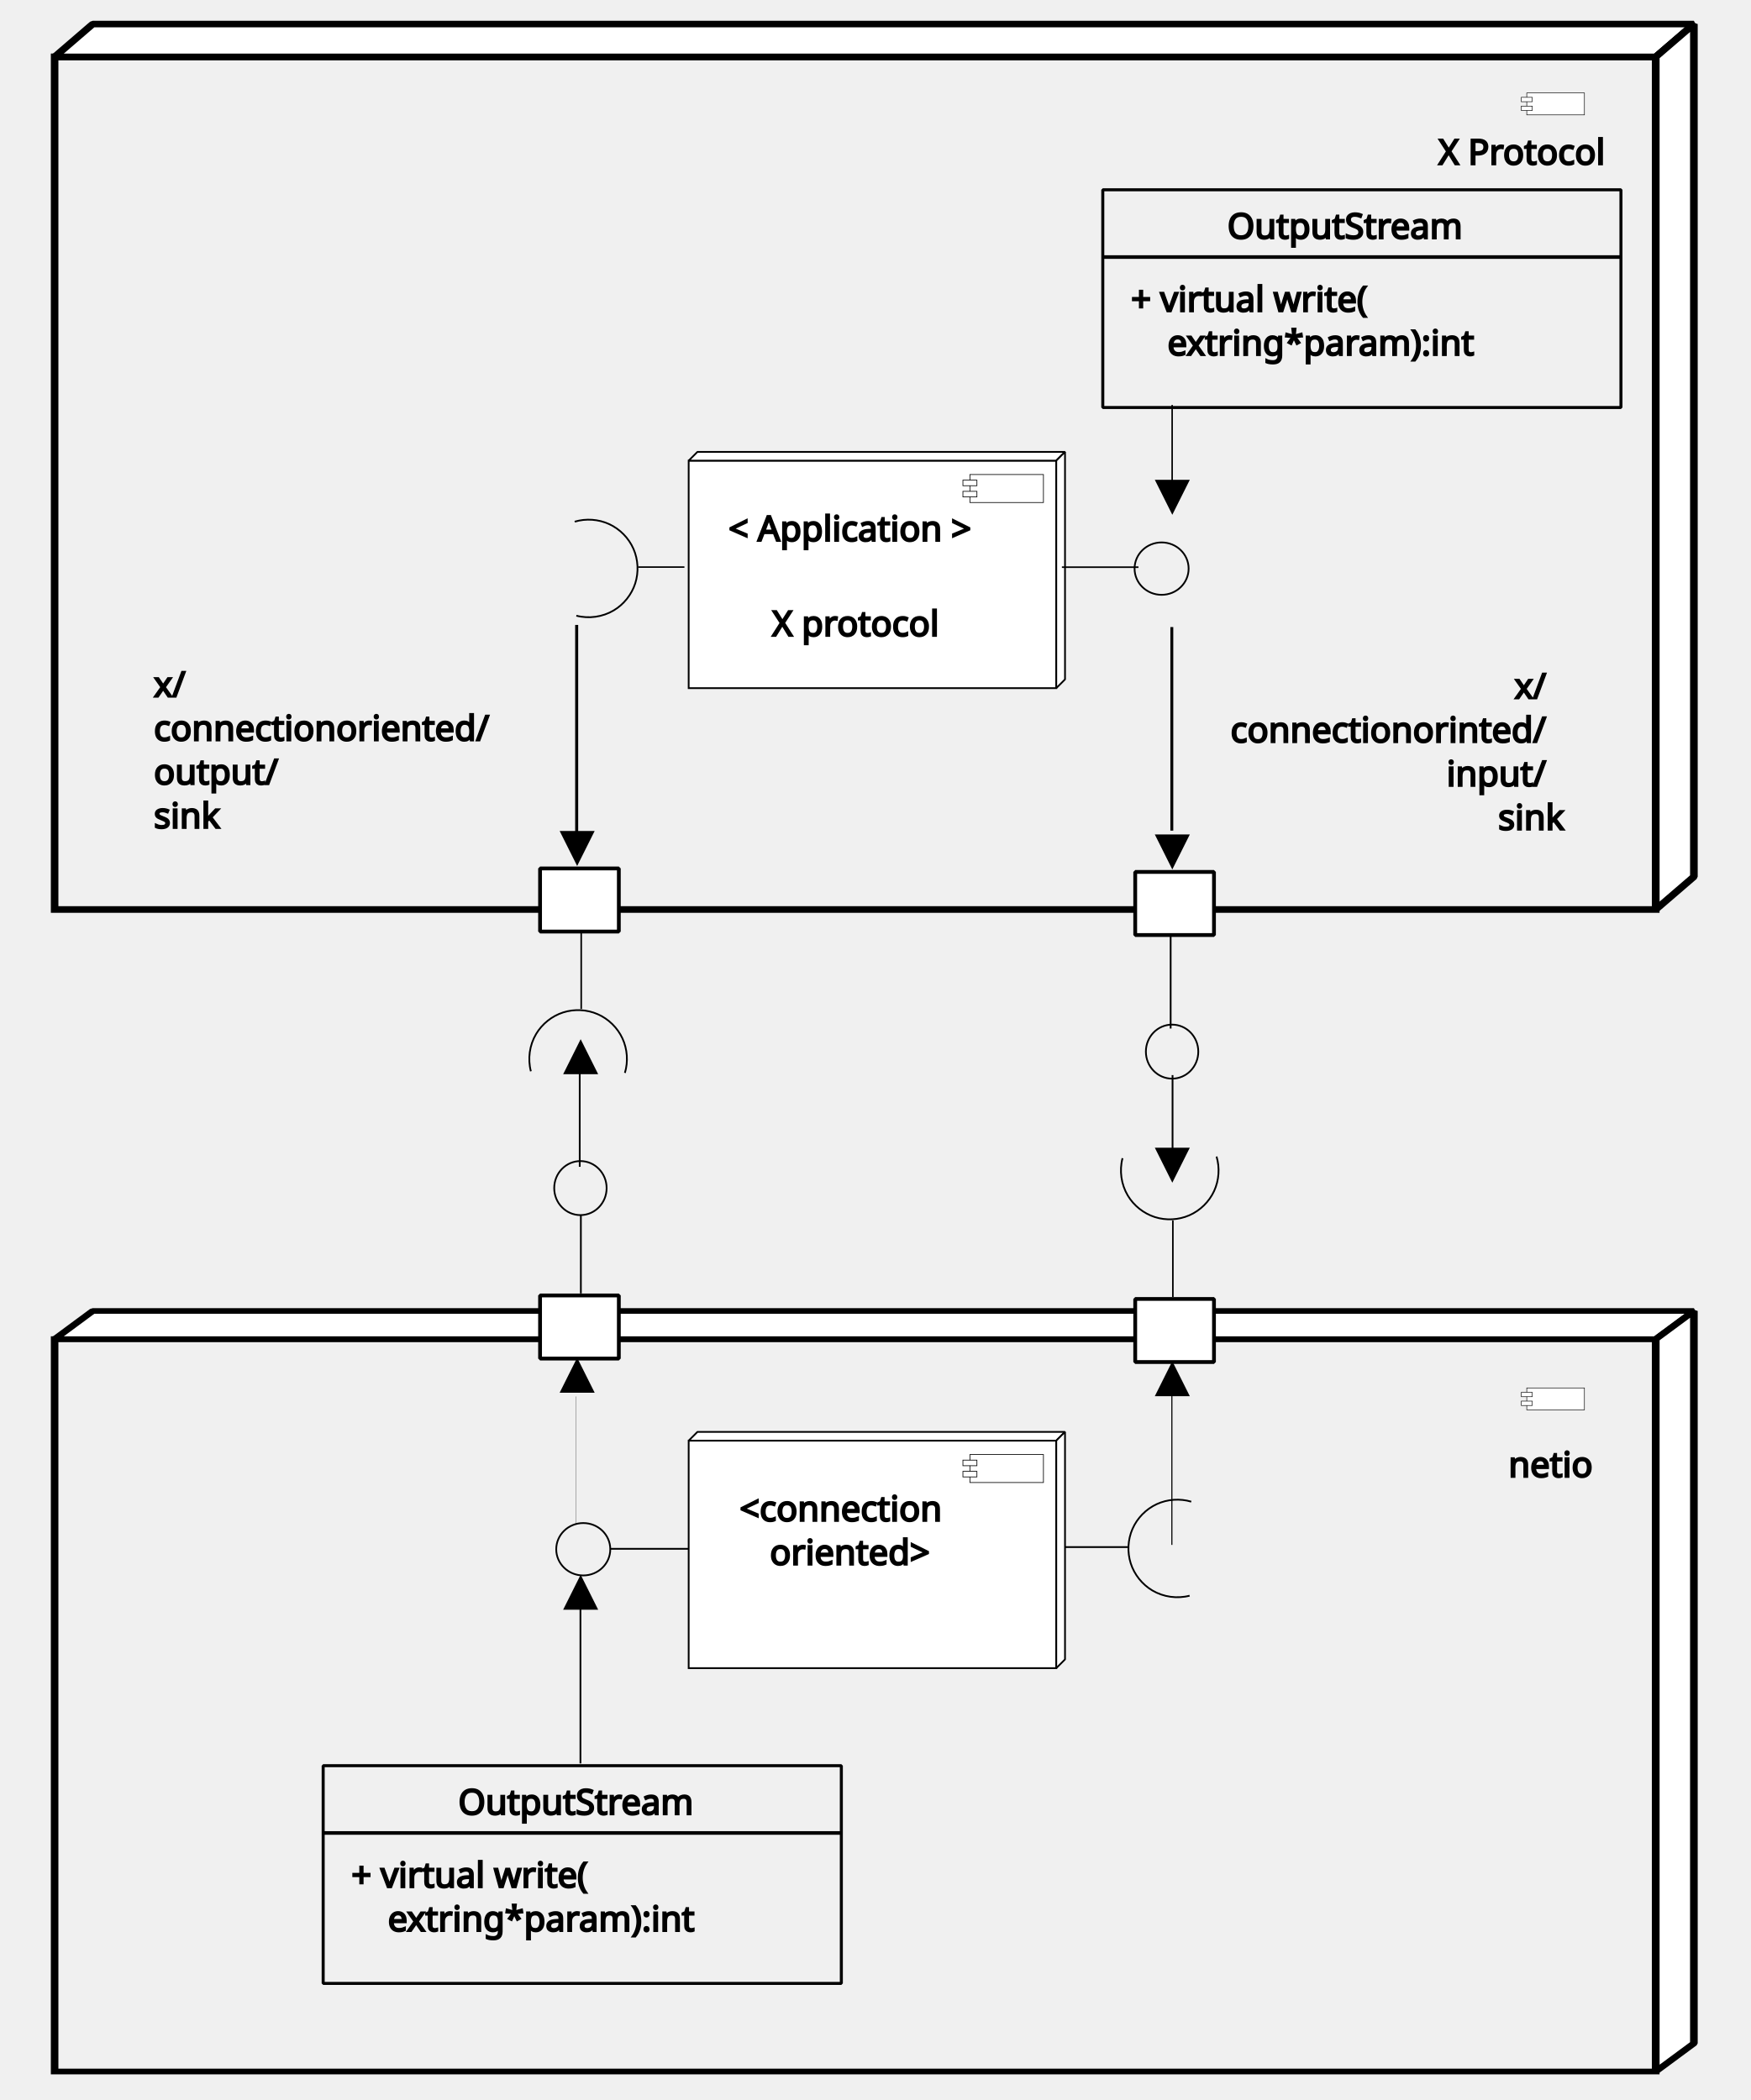
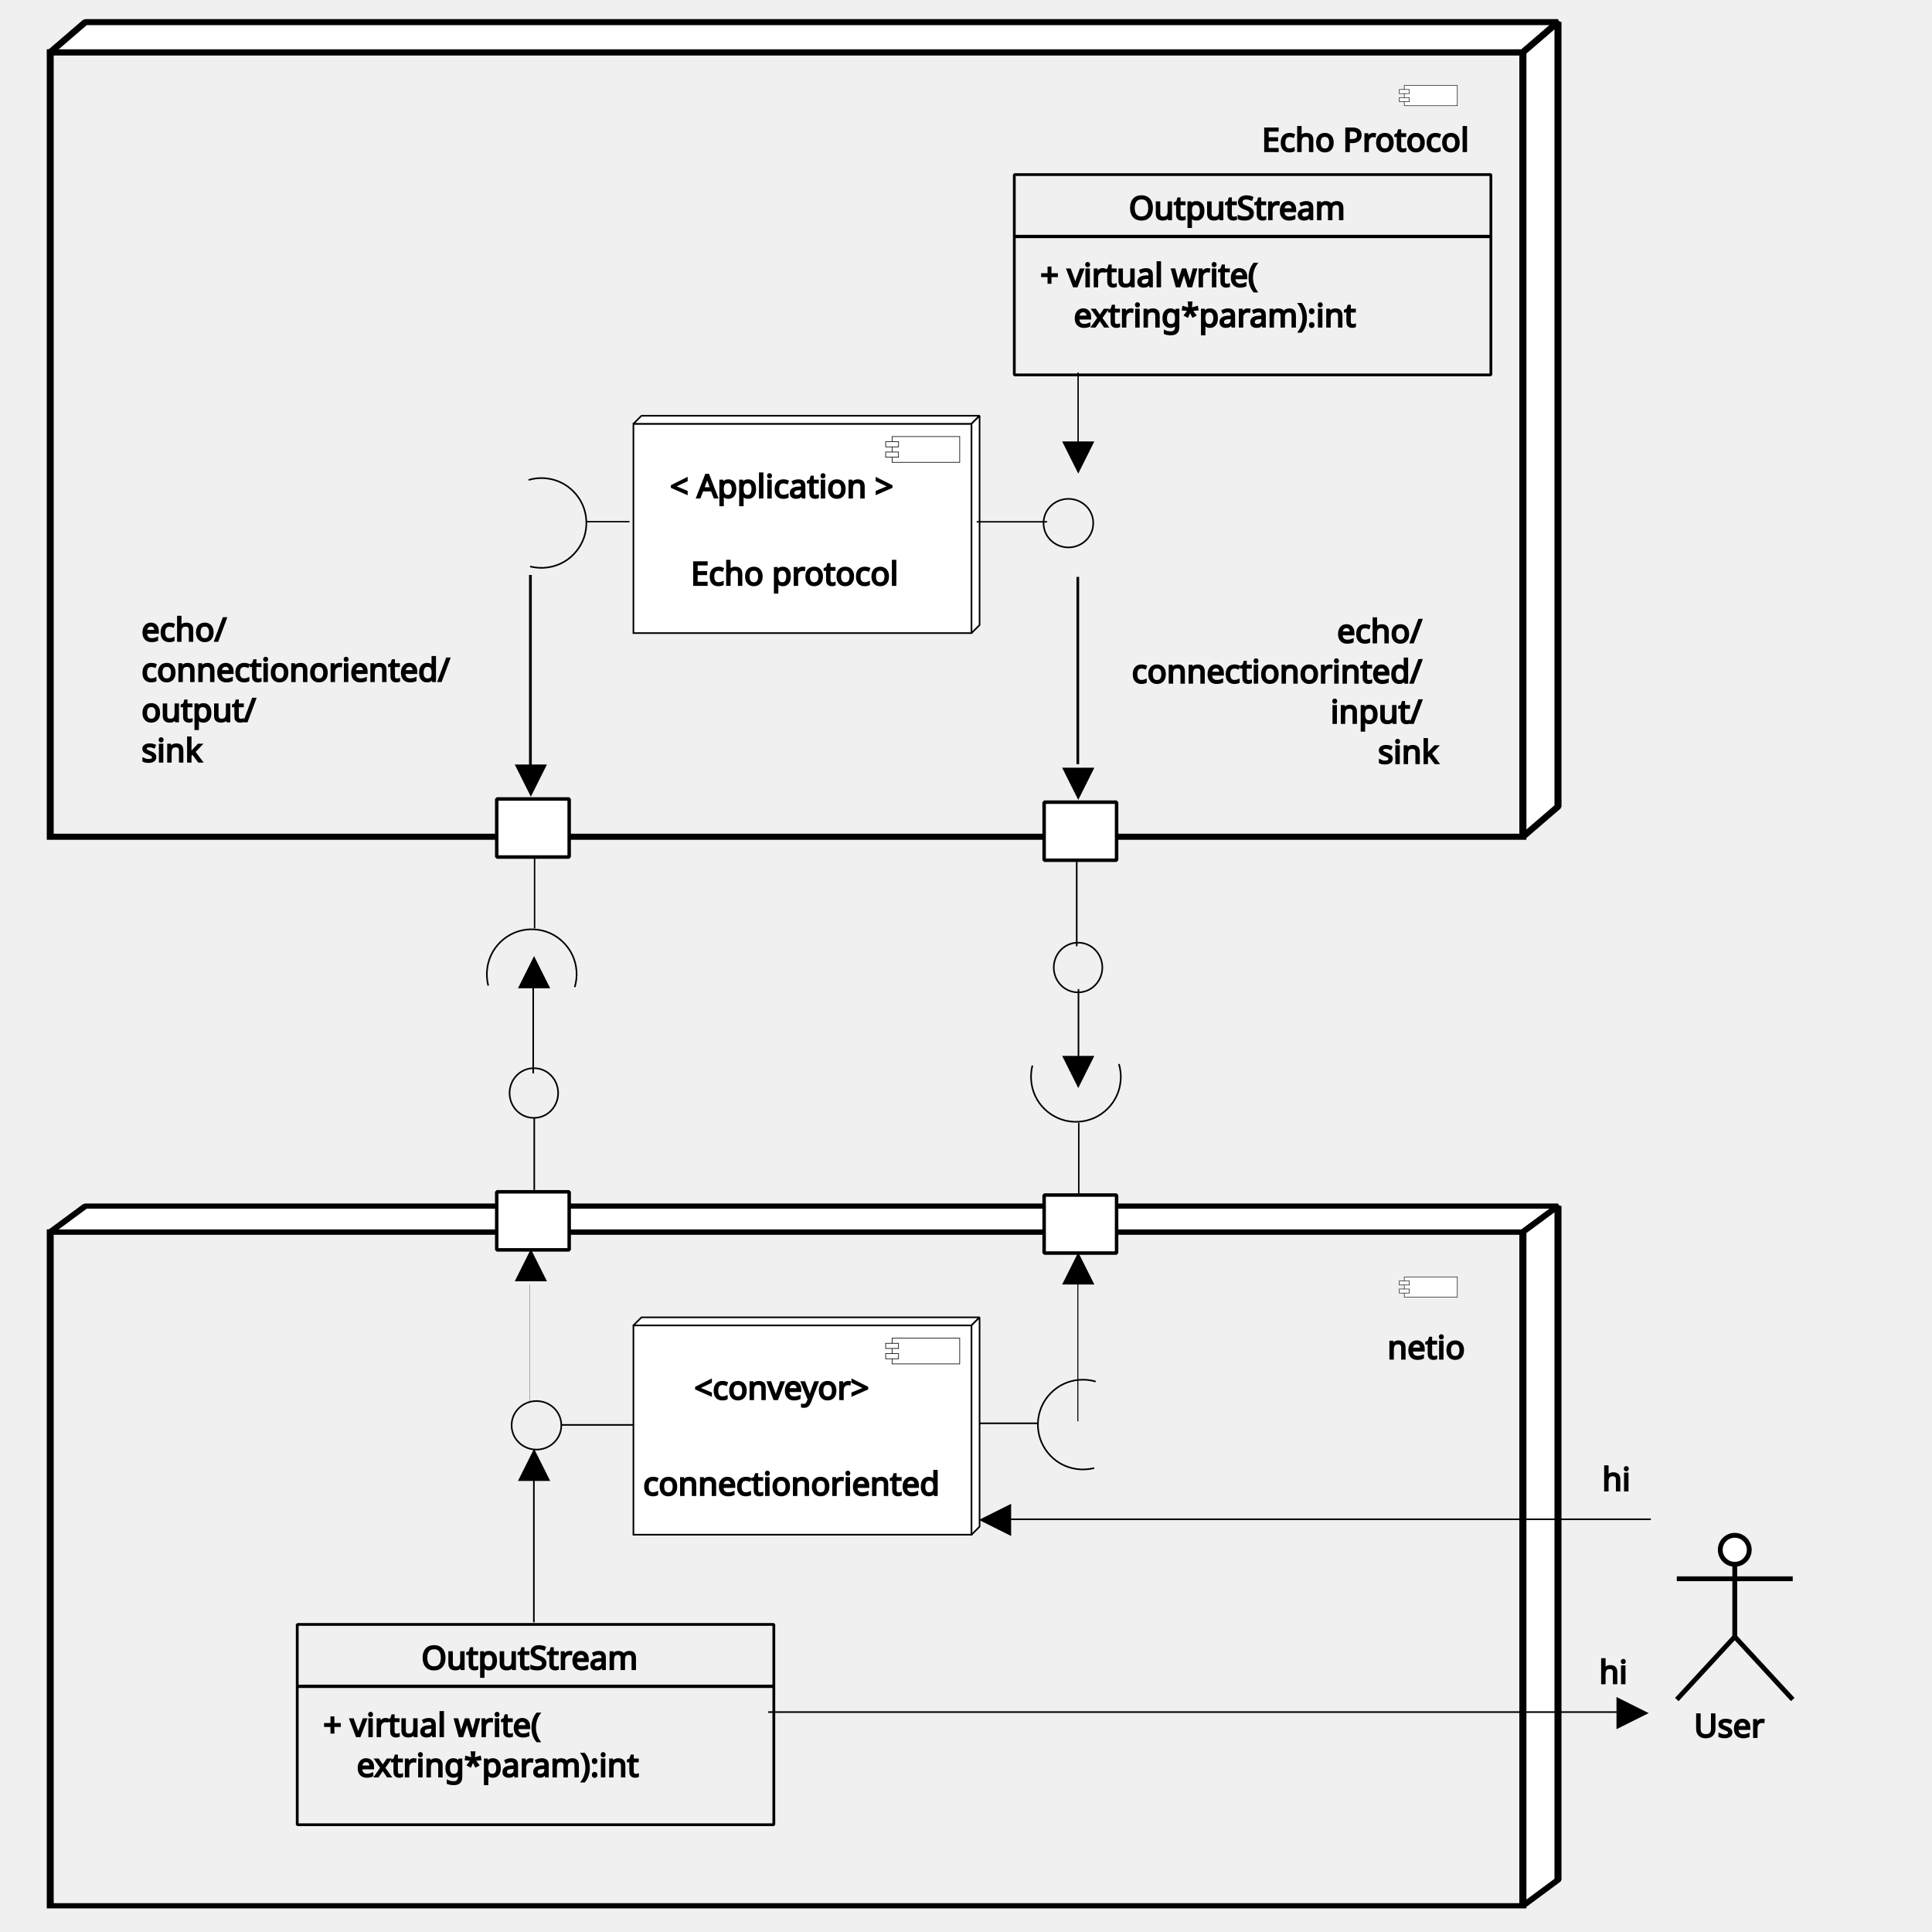
- <svg xmlns="http://www.w3.org/2000/svg" viewBox="165 100 1000 1200" id="svg4022" version="1.1" width="100%" height="100%" style="stroke:#000000">
+ <svg xmlns="http://www.w3.org/2000/svg" viewBox="165 100 1200 1200" id="svg4022" version="1.1" width="100%" height="100%" style="stroke:#000000">
  <defs id="defs4148">
    </defs>
  <style type="text/css" id="style4024">
* {
	stroke: black;
}

text {
	fill: black;
	stroke: none;
	font-size: 10px;
	font-family: sans-serif;
}

rect, ellipse {
	fill: white;
}

polygon {
	stroke-miterlimit: 1;
	fill: white;
}
</style>
  <text xml:space="preserve" style="font-size:40px;font-style:normal;font-weight:normal;line-height:125%;letter-spacing:0px;word-spacing:0px;fill:#000000;fill-opacity:1;stroke:none;font-family:Sans;-inkscape-font-specification:Sans" x="305.602" y="755.237" id="text4386">
    <tspan id="tspan4388" style="font-style:normal;stroke:#000000;-inkscape-font-specification:Sans" x="305.602" y="755.237" />
  </text>
  <g style="stroke:#000000" id="g4358" transform="translate(192,1263)">
    <g style="stroke:#000000" id="g3357-4-8-0-0" transform="translate(-179.4336,-479.199)">
      <rect x="545.861" y="139.422" width="210" height="130" id="rect4044-5-4-2-2-2" style="fill:#ffffff;stroke:#000000" />
      <g style="stroke:#000000" id="g3309-9-3-8-5">
        <g style="stroke:#000000" id="g3301-9-0-9-7">
-           <polygon points="585,240 375,240 380,235 590,235 " id="polygon4046-6-2-15-5-3" transform="translate(170.8606,-100.578)" style="fill:#ffffff;stroke:#000000;stroke-miterlimit:1" />
-           <polygon points="585,370 585,240 590,235 590,365 " id="polygon4048-6-0-8-4-0" transform="translate(170.8606,-100.578)" style="fill:#ffffff;stroke:#000000;stroke-miterlimit:1" />
+           <polygon points="590,235 585,240 375,240 380,235 " id="polygon4046-6-2-15-5-3" transform="translate(170.8606,-100.578)" style="fill:#ffffff;stroke:#000000;stroke-miterlimit:1" />
+           <polygon points="590,365 585,370 585,240 590,235 " id="polygon4048-6-0-8-4-0" transform="translate(170.8606,-100.578)" style="fill:#ffffff;stroke:#000000;stroke-miterlimit:1" />
        </g>
        <g style="stroke:#000000" transform="matrix(0.4,0,0,0.4,548.5323,95.35455)" id="g4274-8-3-5-4-5-9">
          <rect style="fill:#ffffff;stroke:#000000" x="395" y="130" width="105" height="40" id="rect4090-5-5-8-8-7-5" />
          <rect style="fill:#ffffff;stroke:#000000" x="385" y="138" width="20" height="8" id="rect4092-1-9-4-9-9-10" />
          <rect style="fill:#ffffff;stroke:#000000" x="385" y="154" width="20" height="8" id="rect4094-3-4-9-7-0-6" />
        </g>
      </g>
    </g>
    <path id="path4999-4-0-0-3" d="m 653.549,-304.899 c -6.453,-1.933 -13.606,-1.424 -19.721,1.404 -6.114,2.828 -11.134,7.949 -13.84,14.118 -2.705,6.169 -3.072,13.331 -1.011,19.745 2.062,6.413 6.533,12.02 12.326,15.458 6.333,3.757 14.185,4.861 21.308,2.995" style="fill:none;stroke:#000000;stroke-width:1px;stroke-linecap:butt;stroke-linejoin:miter;stroke-opacity:1" />
    <path transform="translate(165,100)" id="path4354" d="m 416.323,-378.954 36.019,0" style="fill:none;stroke:#000000;stroke-width:1px;stroke-linecap:butt;stroke-linejoin:miter;stroke-opacity:1" />
  </g>
  <g id="g3677" transform="translate(196,959)" style="stroke:#000000">
-     <path d="m 309.669,27.077 c 0,8.267 -6.911,14.969 -15.437,14.969 -8.525,0 -15.437,-6.702 -15.437,-14.969 0,-8.267 6.911,-14.969 15.437,-14.969 8.525,0 15.437,6.702 15.437,14.969 z" id="path4963-2-2-4-4-5-4" style="opacity:0.99;fill:none;stroke:#000000;stroke-width:1;stroke-linecap:butt;stroke-linejoin:bevel;stroke-miterlimit:0;stroke-opacity:1;stroke-dasharray:none" transform="matrix(1,0,0,-1,7.97381,53.36547)" />
+     <path d="m 309.669,27.077 a 15.437,14.969 0 1 1 -30.873,0 15.437,14.969 0 1 1 30.873,0 z" id="path4963-2-2-4-4-5-4" style="opacity:0.99;fill:none;stroke:#000000;stroke-width:1;stroke-linecap:butt;stroke-linejoin:bevel;stroke-miterlimit:0;stroke-opacity:1;stroke-dasharray:none" transform="matrix(1,0,0,-1,7.97381,53.36547)" />
    <path id="path4424" d="m 317.496,26.037 44.907,0" style="fill:none;stroke:#000000;stroke-width:1px;stroke-linecap:butt;stroke-linejoin:miter;stroke-opacity:1" />
  </g>
  <text xml:space="preserve" style="font-size:20px;font-style:normal;font-weight:normal;text-align:center;line-height:125%;letter-spacing:0px;word-spacing:0px;text-anchor:middle;fill:#000000;fill-opacity:1;stroke:none;font-family:Sans;-inkscape-font-specification:Sans" x="658.319" y="969.138" id="text3661">
-     <tspan id="tspan3591" style="text-align:center;text-anchor:middle;stroke:#000000" x="658.319" y="969.138">&lt;connection</tspan>
-     <tspan id="tspan15224" style="text-align:center;text-anchor:middle;stroke:#000000" x="658.319" y="994.138">oriented&gt;</tspan>
+     <tspan id="tspan15224" style="text-align:center;text-anchor:middle;stroke:#000000" x="658.319" y="969.138">&lt;conveyor&gt;</tspan>
  </text>
  <text xml:space="preserve" style="font-size:20px;font-style:normal;font-weight:normal;line-height:125%;letter-spacing:0px;word-spacing:0px;fill:#000000;fill-opacity:1;stroke:none;font-family:Sans;-inkscape-font-specification:Sans" x="252.908" y="498.154" id="text3224">
-     <tspan id="tspan3226" style="stroke:#000000" x="252.908" y="498.154">x/</tspan>
+     <tspan id="tspan3226" style="stroke:#000000" x="252.908" y="498.154">echo/</tspan>
    <tspan style="stroke:#000000" x="252.908" y="523.154" id="tspan3228">connectionoriented/</tspan>
    <tspan style="stroke:#000000" x="252.908" y="548.154" id="tspan3230">output/</tspan>
    <tspan style="stroke:#000000" x="252.908" y="573.154" id="tspan3232">sink</tspan>
  </text>
  <text xml:space="preserve" style="font-size:20px;font-style:normal;font-weight:normal;text-align:end;line-height:125%;letter-spacing:0px;word-spacing:0px;text-anchor:end;fill:#000000;fill-opacity:1;stroke:none;font-family:Sans;-inkscape-font-specification:Sans" x="1074.274" y="499.125" id="text3224-7">
-     <tspan id="tspan3226-0" style="text-align:end;text-anchor:end;stroke:#000000" x="1074.274" y="499.125">x/</tspan>
+     <tspan id="tspan3226-0" style="text-align:end;text-anchor:end;stroke:#000000" x="1074.274" y="499.125">echo/</tspan>
    <tspan style="text-align:end;text-anchor:end;stroke:#000000" x="1074.274" y="524.125" id="tspan3228-7">connectionorinted/</tspan>
    <tspan style="text-align:end;text-anchor:end;stroke:#000000" x="1074.274" y="549.125" id="tspan3230-3">input/</tspan>
    <tspan style="text-align:end;text-anchor:end;stroke:#000000" x="1074.274" y="574.125" id="tspan3232-5">sink</tspan>
  </text>
  <g id="g20018" style="stroke:#000000" transform="translate(-131.83,953.7224)">
    <rect y="155.241" x="481.45" height="124.412" width="296.023" id="rect4321-0" style="opacity:0.99;fill:none;stroke:#000000;stroke-width:1.733;stroke-linecap:butt;stroke-linejoin:bevel;stroke-miterlimit:0;stroke-opacity:1;stroke-dasharray:none" />
    <path id="path4323-6" d="m 481.372,193.685 296.023,0" style="fill:none;stroke:#000000;stroke-width:2.055px;stroke-linecap:butt;stroke-linejoin:miter;stroke-opacity:1" />
    <text id="text5950-83" y="183.103" x="558.629" style="font-size:20px;font-style:normal;font-weight:normal;line-height:125%;letter-spacing:0px;word-spacing:0px;fill:#000000;fill-opacity:1;stroke:none;font-family:Sans;-inkscape-font-specification:Sans" xml:space="preserve">
      <tspan y="183.103" x="558.629" style="stroke:#000000" id="tspan5952-5">OutputStream</tspan>
    </text>
    <text id="text5975-9" y="224.765" x="497.614" style="font-size:20px;font-style:normal;font-weight:normal;line-height:125%;letter-spacing:0px;word-spacing:0px;fill:#000000;fill-opacity:1;stroke:none;font-family:Sans;-inkscape-font-specification:Sans" xml:space="preserve">
      <tspan y="224.765" x="497.614" style="stroke:#000000" id="tspan5977-7">+ virtual write(</tspan>
      <tspan y="249.765" x="497.614" style="stroke:#000000" id="tspan5991">    extring*param):int</tspan>
    </text>
  </g>
  <g id="g20018-2" style="stroke:#000000" transform="translate(313.5546,53.19928)">
    <rect y="155.241" x="481.45" height="124.412" width="296.023" id="rect4321-0-1" style="opacity:0.99;fill:none;stroke:#000000;stroke-width:1.733;stroke-linecap:butt;stroke-linejoin:bevel;stroke-miterlimit:0;stroke-opacity:1;stroke-dasharray:none" />
    <path id="path4323-6-2" d="m 481.372,193.685 296.023,0" style="fill:none;stroke:#000000;stroke-width:2.055px;stroke-linecap:butt;stroke-linejoin:miter;stroke-opacity:1" />
    <text id="text5950-83-2" y="183.103" x="552.629" style="font-size:20px;font-style:normal;font-weight:normal;line-height:125%;letter-spacing:0px;word-spacing:0px;fill:#000000;fill-opacity:1;stroke:none;font-family:Sans;-inkscape-font-specification:Sans" xml:space="preserve">
      <tspan y="183.103" x="552.629" style="stroke:#000000" id="tspan5952-5-5">OutputStream</tspan>
    </text>
    <text id="text5975-9-8" y="224.765" x="497.614" style="font-size:20px;font-style:normal;font-weight:normal;line-height:125%;letter-spacing:0px;word-spacing:0px;fill:#000000;fill-opacity:1;stroke:none;font-family:Sans;-inkscape-font-specification:Sans" xml:space="preserve">
      <tspan y="224.765" x="497.614" style="stroke:#000000" id="tspan5977-7-9">+ virtual write(</tspan>
      <tspan y="249.765" x="497.614" style="stroke:#000000" id="tspan6017">    extring*param):int</tspan>
    </text>
  </g>
  <polygon points="285,150 290,147.5 290,152.5 " style="fill:#000000;stroke:none" id="polygon4130-3-6-3" transform="matrix(0,4,-4,0,1096.723,-140.1743)" />
  <polygon transform="matrix(0,-4,-4,0,1434.723,1534.161)" id="polygon7503" style="fill:#000000;stroke:none" points="290,147.5 290,152.5 285,150 " />
  <path style="fill:none;stroke:#000000;stroke-width:1px;stroke-linecap:butt;stroke-linejoin:miter;stroke-opacity:1" d="m 496.6,1012.4 0,95.261" id="path7513" />
  <path style="fill:none;stroke:#000000;stroke-width:0.852px;stroke-linecap:butt;stroke-linejoin:miter;stroke-opacity:1" d="m 834.631,387.064 0,-55.653" id="path7517" />
  <g style="stroke:#000000" id="g7525" transform="translate(12.56644,223.801)">
    <rect x="545.861" y="139.422" width="210" height="130" id="rect7527" style="fill:#ffffff;stroke:#000000" />
    <g style="stroke:#000000" id="g7529">
      <g style="stroke:#000000" id="g7531">
-         <polygon points="380,235 590,235 585,240 375,240 " id="polygon7533" transform="translate(170.8606,-100.578)" style="fill:#ffffff;stroke:#000000;stroke-miterlimit:1" />
-         <polygon points="590,235 590,365 585,370 585,240 " id="polygon7535" transform="translate(170.8606,-100.578)" style="fill:#ffffff;stroke:#000000;stroke-miterlimit:1" />
+         <polygon points="375,240 380,235 590,235 585,240 " id="polygon7533" transform="translate(170.8606,-100.578)" style="fill:#ffffff;stroke:#000000;stroke-miterlimit:1" />
+         <polygon points="585,240 590,235 590,365 585,370 " id="polygon7535" transform="translate(170.8606,-100.578)" style="fill:#ffffff;stroke:#000000;stroke-miterlimit:1" />
      </g>
      <g style="stroke:#000000" transform="matrix(0.4,0,0,0.4,548.5323,95.35455)" id="g7537">
        <rect style="fill:#ffffff;stroke:#000000" x="395" y="130" width="105" height="40" id="rect7539" />
        <rect style="fill:#ffffff;stroke:#000000" x="385" y="138" width="20" height="8" id="rect7541" />
        <rect style="fill:#ffffff;stroke:#000000" x="385" y="154" width="20" height="8" id="rect7543" />
      </g>
    </g>
  </g>
  <path id="path7545" d="m 493.323,398.101 c 6.453,-1.933 13.606,-1.424 19.721,1.404 6.114,2.828 11.134,7.949 13.84,14.118 2.705,6.169 3.072,13.331 1.011,19.745 -2.062,6.413 -6.533,12.02 -12.326,15.458 -6.333,3.757 -14.185,4.861 -21.308,2.995" style="fill:none;stroke:#000000;stroke-width:1px;stroke-linecap:butt;stroke-linejoin:miter;stroke-opacity:1" />
  <path id="path7547" d="m 556.004,424.046 -26.474,0" style="fill:none;stroke:#000000;stroke-width:0.857px;stroke-linecap:butt;stroke-linejoin:miter;stroke-opacity:1" />
  <text id="text7555" y="409.138" x="658.319" style="font-size:20px;font-style:normal;font-weight:normal;text-align:center;line-height:125%;letter-spacing:0px;word-spacing:0px;text-anchor:middle;fill:#000000;fill-opacity:1;stroke:none;font-family:Sans;-inkscape-font-specification:Sans" xml:space="preserve">
    <tspan y="409.138" x="658.319" style="text-align:center;text-anchor:middle;stroke:#000000" id="tspan7559">&lt; Application &gt;</tspan>
  </text>
-   <text xml:space="preserve" style="font-size:20px;font-style:normal;font-weight:normal;line-height:125%;letter-spacing:0px;word-spacing:0px;fill:#000000;fill-opacity:1;stroke:none;font-family:Sans;-inkscape-font-specification:Sans" x="606.108" y="463.415" id="text7582">
-     <tspan id="tspan7584" style="stroke:#000000" x="606.108" y="463.415">X protocol</tspan>
+   <text xml:space="preserve" style="font-size:20px;font-style:normal;font-weight:normal;line-height:125%;letter-spacing:0px;word-spacing:0px;fill:#000000;fill-opacity:1;stroke:none;font-family:Sans;-inkscape-font-specification:Sans" x="594.108" y="463.415" id="text7582">
+     <tspan id="tspan7584" style="stroke:#000000" x="594.108" y="463.415">Echo protocol</tspan>
  </text>
  <g id="g6089" transform="matrix(0.5228643,0,0,0.3939663,-602.2899,897.0078)" style="stroke:#000000">
    <rect style="fill:none;stroke:#000000;stroke-width:8.251" id="rect4044-5-4-2-4-6-7-3" height="1062.264" width="1749.423" y="-80.692" x="1527.148" />
    <g transform="matrix(8.330584,0,0,8.171258,-3020.188,-1219.945)" style="stroke:#000000" id="g3301-9-0-7-7-3-3">
-       <polygon points="375,240 380,235 590,235 585,240 " id="polygon4046-6-2-15-7-7-8-4" transform="translate(170.8606,-100.578)" style="fill:#ffffff;stroke:#000000;stroke-miterlimit:1" />
-       <polygon points="585,240 590,235 590,365 585,370 " id="polygon4048-6-0-8-5-5-5-3" transform="translate(170.8606,-100.578)" style="fill:#ffffff;stroke:#000000;stroke-miterlimit:1" />
+       <polygon points="585,240 375,240 380,235 590,235 " id="polygon4046-6-2-15-7-7-8-4" transform="translate(170.8606,-100.578)" style="fill:#ffffff;stroke:#000000;stroke-miterlimit:1" />
+       <polygon points="585,370 585,240 590,235 590,365 " id="polygon4048-6-0-8-5-5-5-3" transform="translate(170.8606,-100.578)" style="fill:#ffffff;stroke:#000000;stroke-miterlimit:1" />
    </g>
  </g>
  <text xml:space="preserve" style="font-size:20px;font-style:normal;font-weight:normal;line-height:125%;letter-spacing:0px;word-spacing:0px;fill:#000000;fill-opacity:1;stroke:none;font-family:Sans;-inkscape-font-specification:Sans" x="1026.785" y="943.969" id="text5136">
    <tspan id="tspan5138" style="stroke:#000000" x="1026.785" y="943.969">netio</tspan>
  </text>
  <g id="g4274-8-3-5-4-4-5-0-3-3-6" transform="matrix(0.3137185,0,0,0.3137185,913.3046,852.3168)" style="stroke:#000000">
    <rect id="rect4090-5-5-8-8-9-4-1-1-7-6" height="40" width="105" y="130" x="395" style="fill:#ffffff;stroke:#000000" />
    <rect id="rect4092-1-9-4-9-9-1-8-9-6-5" height="8" width="20" y="138" x="385" style="fill:#ffffff;stroke:#000000" />
    <rect id="rect4094-3-4-9-7-2-7-4-4-1-9" height="8" width="20" y="154" x="385" style="fill:#ffffff;stroke:#000000" />
  </g>
  <g id="g5282" style="stroke:#000000" transform="matrix(1,0,0,-1,338,1083.85)">
-     <path transform="matrix(0,1,-1,0,523.6724,88.6845)" style="opacity:0.99;fill:none;stroke:#000000;stroke-width:1;stroke-linecap:butt;stroke-linejoin:bevel;stroke-miterlimit:0;stroke-opacity:1;stroke-dasharray:none" id="path7551" d="m 309.669,27.077 c 0,8.267 -6.911,14.969 -15.437,14.969 -8.525,0 -15.437,-6.702 -15.437,-14.969 0,-8.267 6.911,-14.969 15.437,-14.969 8.525,0 15.437,6.702 15.437,14.969 z" />
+     <path transform="matrix(0,1,-1,0,523.6724,88.6845)" style="opacity:0.99;fill:none;stroke:#000000;stroke-width:1;stroke-linecap:butt;stroke-linejoin:bevel;stroke-miterlimit:0;stroke-opacity:1;stroke-dasharray:none" id="path7551" d="m 309.669,27.077 a 15.437,14.969 0 1 1 -30.873,0 15.437,14.969 0 1 1 30.873,0 z" />
    <path transform="translate(165,100)" id="path5247" d="m 330.769,296.123 0,54.246" style="fill:none;stroke:#000000;stroke-width:1px;stroke-linecap:butt;stroke-linejoin:miter;stroke-opacity:1" />
  </g>
  <polygon transform="matrix(0,-4,-4,0,1094.723,1734.839)" id="polygon7637" style="fill:#000000;stroke:none" points="285,150 290,147.5 290,152.5 " />
  <path style="fill:none;stroke:#000000;stroke-width:1.722px;stroke-linecap:butt;stroke-linejoin:miter;stroke-opacity:1" d="m 494.446,582.664 0,-125.567" id="path5253" />
  <polygon points="290,147.5 290,152.5 285,150 " style="fill:#000000;stroke:none" id="polygon5268" transform="matrix(0,4,-4,0,1096.723,-446.1743)" />
  <polygon transform="matrix(0,-4,-4,0,1434.723,1915.826)" id="polygon5276" style="fill:#000000;stroke:none" points="285,150 290,147.5 290,152.5 " />
  <g id="g5296" style="stroke:#000000" transform="translate(0,144)">
-     <path d="m 309.669,27.077 c 0,8.267 -6.911,14.969 -15.437,14.969 -8.525,0 -15.437,-6.702 -15.437,-14.969 0,-8.267 6.911,-14.969 15.437,-14.969 8.525,0 15.437,6.702 15.437,14.969 z" id="path5288" style="opacity:0.99;fill:none;stroke:#000000;stroke-width:1;stroke-linecap:butt;stroke-linejoin:bevel;stroke-miterlimit:0;stroke-opacity:1;stroke-dasharray:none" transform="matrix(-1,0,0,-1,1122.835,308.0023)" />
+     <path d="m 309.669,27.077 a 15.437,14.969 0 1 1 -30.873,0 15.437,14.969 0 1 1 30.873,0 z" id="path5288" style="opacity:0.99;fill:none;stroke:#000000;stroke-width:1;stroke-linecap:butt;stroke-linejoin:bevel;stroke-miterlimit:0;stroke-opacity:1;stroke-dasharray:none" transform="matrix(-1,0,0,-1,1122.835,308.0023)" />
    <path style="fill:none;stroke:#000000;stroke-width:0.898px;stroke-linecap:butt;stroke-linejoin:miter;stroke-opacity:1" d="m 815.397,280.099 -43.757,0" id="path5290" />
  </g>
  <g id="g15267" transform="matrix(1,0,0,-1,-338,1227.981)" style="stroke:#000000">
    <path id="path5304" d="m 835.039,551.393 0,43.757" style="fill:none;stroke:#000000;stroke-width:0.898px;stroke-linecap:butt;stroke-linejoin:miter;stroke-opacity:1" />
    <path id="path5310" d="m 859.995,514.882 c 1.933,6.453 1.424,13.606 -1.404,19.721 -2.828,6.114 -7.949,11.134 -14.118,13.84 -6.169,2.705 -13.331,3.072 -19.745,1.011 -6.413,-2.062 -12.02,-6.533 -15.458,-12.326 -3.757,-6.333 -4.861,-14.185 -2.995,-21.308" style="fill:none;stroke:#000000;stroke-width:1px;stroke-linecap:butt;stroke-linejoin:miter;stroke-opacity:1" />
  </g>
  <polygon points="285,150 290,147.5 290,152.5 " style="fill:#000000;stroke:none" id="polygon5320" transform="matrix(0,-4,-4,0,1434.723,1736.839)" />
  <path id="path5322" d="m 834.446,574.645 0,-116.32" style="fill:none;stroke:#000000;stroke-width:1.658px;stroke-linecap:butt;stroke-linejoin:miter;stroke-opacity:1" />
  <g style="stroke:#000000" transform="matrix(0.5228643,0,0,0.4586711,-602.2899,169.4954)" id="g12822">
    <rect x="1527.148" y="-80.692" width="1749.423" height="1062.264" id="rect12824" style="fill:none;stroke:#000000;stroke-width:8.251" />
    <g id="g12826" style="stroke:#000000" transform="matrix(8.330584,0,0,8.171258,-3020.188,-1219.945)">
-       <polygon style="fill:#ffffff;stroke:#000000;stroke-miterlimit:1" transform="translate(170.8606,-100.578)" id="polygon12828" points="590,235 585,240 375,240 380,235 " />
-       <polygon style="fill:#ffffff;stroke:#000000;stroke-miterlimit:1" transform="translate(170.8606,-100.578)" id="polygon12830" points="590,365 585,370 585,240 590,235 " />
+       <polygon style="fill:#ffffff;stroke:#000000;stroke-miterlimit:1" transform="translate(170.8606,-100.578)" id="polygon12828" points="380,235 590,235 585,240 375,240 " />
+       <polygon style="fill:#ffffff;stroke:#000000;stroke-miterlimit:1" transform="translate(170.8606,-100.578)" id="polygon12830" points="590,235 590,365 585,370 585,240 " />
    </g>
  </g>
  <path style="fill:#ffffff;fill-opacity:1;stroke:#000000;stroke-width:2.162;stroke-linecap:butt;stroke-linejoin:bevel;stroke-miterlimit:0;stroke-opacity:1;stroke-dasharray:none" d="m 473.531,632.312 c 15,0 30,0 45,0 0,-12.021 0,-24.042 0,-36.062 -15,0 -30,0 -45,0 0,12.021 0,24.042 0,36.062 z" id="rect4959-8-0-9" />
  <path style="fill:#ffffff;fill-opacity:1;stroke:#000000;stroke-width:2.162;stroke-linecap:butt;stroke-linejoin:bevel;stroke-miterlimit:0;stroke-opacity:1;stroke-dasharray:none" d="m 813.531,634.312 c 15,0 30,0 45,0 0,-12.021 0,-24.042 0,-36.062 -15,0 -30,0 -45,0 0,12.021 0,24.042 0,36.062 z" id="rect5274" />
-   <text id="text12832" y="193.969" x="986.785" style="font-size:20px;font-style:normal;font-weight:normal;line-height:125%;letter-spacing:0px;word-spacing:0px;fill:#000000;fill-opacity:1;stroke:none;font-family:Sans;-inkscape-font-specification:Sans" xml:space="preserve">
-     <tspan y="193.969" x="986.785" style="stroke:#000000" id="tspan12834">X Protocol</tspan>
+   <text id="text12832" y="193.969" x="948.785" style="font-size:20px;font-style:normal;font-weight:normal;line-height:125%;letter-spacing:0px;word-spacing:0px;fill:#000000;fill-opacity:1;stroke:none;font-family:Sans;-inkscape-font-specification:Sans" xml:space="preserve">
+     <tspan y="193.969" x="948.785" style="stroke:#000000" id="tspan12834">Echo Protocol</tspan>
  </text>
  <g style="stroke:#000000" transform="matrix(0.3137185,0,0,0.3137185,913.3046,112.3168)" id="g12836">
    <rect style="fill:#ffffff;stroke:#000000" x="395" y="130" width="105" height="40" id="rect12838" />
    <rect style="fill:#ffffff;stroke:#000000" x="385" y="138" width="20" height="8" id="rect12840" />
    <rect style="fill:#ffffff;stroke:#000000" x="385" y="154" width="20" height="8" id="rect12842" />
  </g>
  <polygon transform="matrix(0,4,-4,0,1094.723,-264.1743)" id="polygon15226" style="fill:#000000;stroke:none" points="290,147.5 290,152.5 285,150 " />
  <polygon points="290,152.5 285,150 290,147.5 " style="fill:#000000;stroke:none" id="polygon15228" transform="matrix(0,4,-4,0,1434.723,-262.1743)" />
  <path id="path15230" d="m 473.531,876.312 c 15,0 30,0 45,0 0,-12.021 0,-24.042 0,-36.062 -15,0 -30,0 -45,0 0,12.021 0,24.042 0,36.062 z" style="fill:#ffffff;fill-opacity:1;stroke:#000000;stroke-width:2.162;stroke-linecap:butt;stroke-linejoin:bevel;stroke-miterlimit:0;stroke-opacity:1;stroke-dasharray:none" />
  <path id="path15232" d="m 813.531,878.312 c 15,0 30,0 45,0 0,-12.021 0,-24.042 0,-36.062 -15,0 -30,0 -45,0 0,12.021 0,24.042 0,36.062 z" style="fill:#ffffff;fill-opacity:1;stroke:#000000;stroke-width:2.162;stroke-linecap:butt;stroke-linejoin:bevel;stroke-miterlimit:0;stroke-opacity:1;stroke-dasharray:none" />
  <path id="path15234" d="m 834.477,889.426 0,93.374" style="fill:none;stroke:#000000;stroke-width:0.635px;stroke-linecap:butt;stroke-linejoin:miter;stroke-opacity:1" />
  <path id="path15238" d="m 493.978,897.969 0,73.258" style="fill:none;stroke:#000000;stroke-width:0.146px;stroke-linecap:butt;stroke-linejoin:miter;stroke-opacity:1" />
  <g style="stroke:#000000" transform="matrix(0,1,-1,0,522.8741,476.7019)" id="g15261">
-     <path transform="matrix(1,0,0,-1,7.97381,53.36547)" style="opacity:0.99;fill:none;stroke:#000000;stroke-width:1;stroke-linecap:butt;stroke-linejoin:bevel;stroke-miterlimit:0;stroke-opacity:1;stroke-dasharray:none" id="path15263" d="m 309.669,27.077 c 0,8.267 -6.911,14.969 -15.437,14.969 -8.525,0 -15.437,-6.702 -15.437,-14.969 0,-8.267 6.911,-14.969 15.437,-14.969 8.525,0 15.437,6.702 15.437,14.969 z" />
+     <path transform="matrix(1,0,0,-1,7.97381,53.36547)" style="opacity:0.99;fill:none;stroke:#000000;stroke-width:1;stroke-linecap:butt;stroke-linejoin:bevel;stroke-miterlimit:0;stroke-opacity:1;stroke-dasharray:none" id="path15263" d="m 309.669,27.077 a 15.437,14.969 0 1 1 -30.873,0 15.437,14.969 0 1 1 30.873,0 z" />
    <path style="fill:none;stroke:#000000;stroke-width:1px;stroke-linecap:butt;stroke-linejoin:miter;stroke-opacity:1" d="m 317.496,26.037 44.907,0" id="path15265" />
  </g>
  <g id="g15271" transform="translate(0,246)" style="stroke:#000000">
    <path style="fill:none;stroke:#000000;stroke-width:0.898px;stroke-linecap:butt;stroke-linejoin:miter;stroke-opacity:1" d="m 835.039,551.393 0,43.757" id="path15273" />
    <path style="fill:none;stroke:#000000;stroke-width:1px;stroke-linecap:butt;stroke-linejoin:miter;stroke-opacity:1" d="m 859.995,514.882 c 1.933,6.453 1.424,13.606 -1.404,19.721 -2.828,6.114 -7.949,11.134 -14.118,13.84 -6.169,2.705 -13.331,3.072 -19.745,1.011 -6.413,-2.062 -12.02,-6.533 -15.458,-12.326 -3.757,-6.333 -4.861,-14.185 -2.995,-21.308" id="path15275" />
  </g>
-   <path style="fill:none;stroke:#000000;stroke-width:1px;stroke-linecap:butt;stroke-linejoin:miter;stroke-opacity:1" d="m 331.187,606.857 0,59.876" id="path15277" transform="translate(165,100)" />
-   <path style="fill:none;stroke:#000000;stroke-width:1px;stroke-linecap:butt;stroke-linejoin:miter;stroke-opacity:1" d="m 669.859,614.342 0,46.778" id="path15281" transform="translate(165,100)" />
+   <path style="fill:none;stroke:#000000;stroke-width:1px;stroke-linecap:butt;stroke-linejoin:miter;stroke-opacity:1" d="m 496.187,706.857 0,59.876" id="path15277" />
+   <path style="fill:none;stroke:#000000;stroke-width:1px;stroke-linecap:butt;stroke-linejoin:miter;stroke-opacity:1" d="m 834.859,714.342 0,46.778" id="path15281" />
+   <ellipse cx="272" cy="133" rx="3" ry="3" id="ellipse4134" transform="matrix(3,0,0,3,426.4955,663.6018)" style="fill:#ffffff;stroke:#000000" />
+   <line x1="1206.495" y1="1080.602" x2="1278.495" y2="1080.602" id="line4136" style="stroke:#000000;stroke-width:3" />
+   <line x1="1242.495" y1="1071.602" x2="1242.495" y2="1116.602" id="line4138" style="stroke:#000000;stroke-width:3" />
+   <line x1="1242.495" y1="1116.602" x2="1206.495" y2="1155.602" id="line4140" style="stroke:#000000;stroke-width:3" />
+   <line x1="1242.495" y1="1116.602" x2="1278.495" y2="1155.602" id="line4142" style="stroke:#000000;stroke-width:3" />
+   <text xml:space="preserve" style="font-size:20px;font-style:normal;font-weight:normal;line-height:125%;letter-spacing:0px;word-spacing:0px;fill:#000000;fill-opacity:1;stroke:none;font-family:Sans;-inkscape-font-specification:Sans" x="1217.203" y="1178.973" id="text23451">
+     <tspan id="tspan23453" style="stroke:#000000" x="1217.203" y="1178.973">User</tspan>
+   </text>
+   <polygon transform="matrix(-4,0,0,-4,2329.035,1764.038)" id="polygon10518" style="fill:#000000;stroke:none" points="285,150 290,147.5 290,152.5 " />
+   <text xml:space="preserve" style="font-size:20px;font-style:normal;font-weight:normal;line-height:125%;letter-spacing:0px;word-spacing:0px;fill:#000000;fill-opacity:1;stroke:none;font-family:Sans;-inkscape-font-specification:Sans" x="1160.167" y="1025.866" id="text10530">
+     <tspan id="tspan10532" style="stroke:#000000" x="1160.167" y="1025.866">hi</tspan>
+   </text>
+   <text xml:space="preserve" style="font-size:20px;font-style:normal;font-weight:normal;line-height:125%;letter-spacing:0px;word-spacing:0px;fill:#000000;fill-opacity:1;stroke:none;font-family:Sans;-inkscape-font-specification:Sans" x="1158.295" y="1145.617" id="text10534">
+     <tspan id="tspan10536" style="stroke:#000000" x="1158.295" y="1145.617">hi</tspan>
+   </text>
+   <path style="fill:none;stroke:#000000;stroke-width:1px;stroke-linecap:butt;stroke-linejoin:miter;stroke-opacity:1" d="m 1175.401,1163.409 -533.267,0" id="path11241" />
+   <polygon points="290,152.5 285,150 290,147.5 " style="fill:#000000;stroke:none" id="polygon11245" transform="matrix(4,0,0,-4,-366.9649,1644.038)" />
+   <path style="fill:none;stroke:#000000;stroke-width:1px;stroke-linecap:butt;stroke-linejoin:miter;stroke-opacity:1" d="m 784.339,1043.658 406.032,0" id="path11247" />
+   <text xml:space="preserve" style="font-size:20px;font-style:normal;font-weight:normal;line-height:125%;letter-spacing:0px;word-spacing:0px;fill:#000000;fill-opacity:1;stroke:none;font-family:Sans;-inkscape-font-specification:Sans" x="564.516" y="1028.689" id="text11253">
+     <tspan id="tspan11255" style="stroke:#000000" x="564.516" y="1028.689">connectionoriented</tspan>
+   </text>
</svg>
